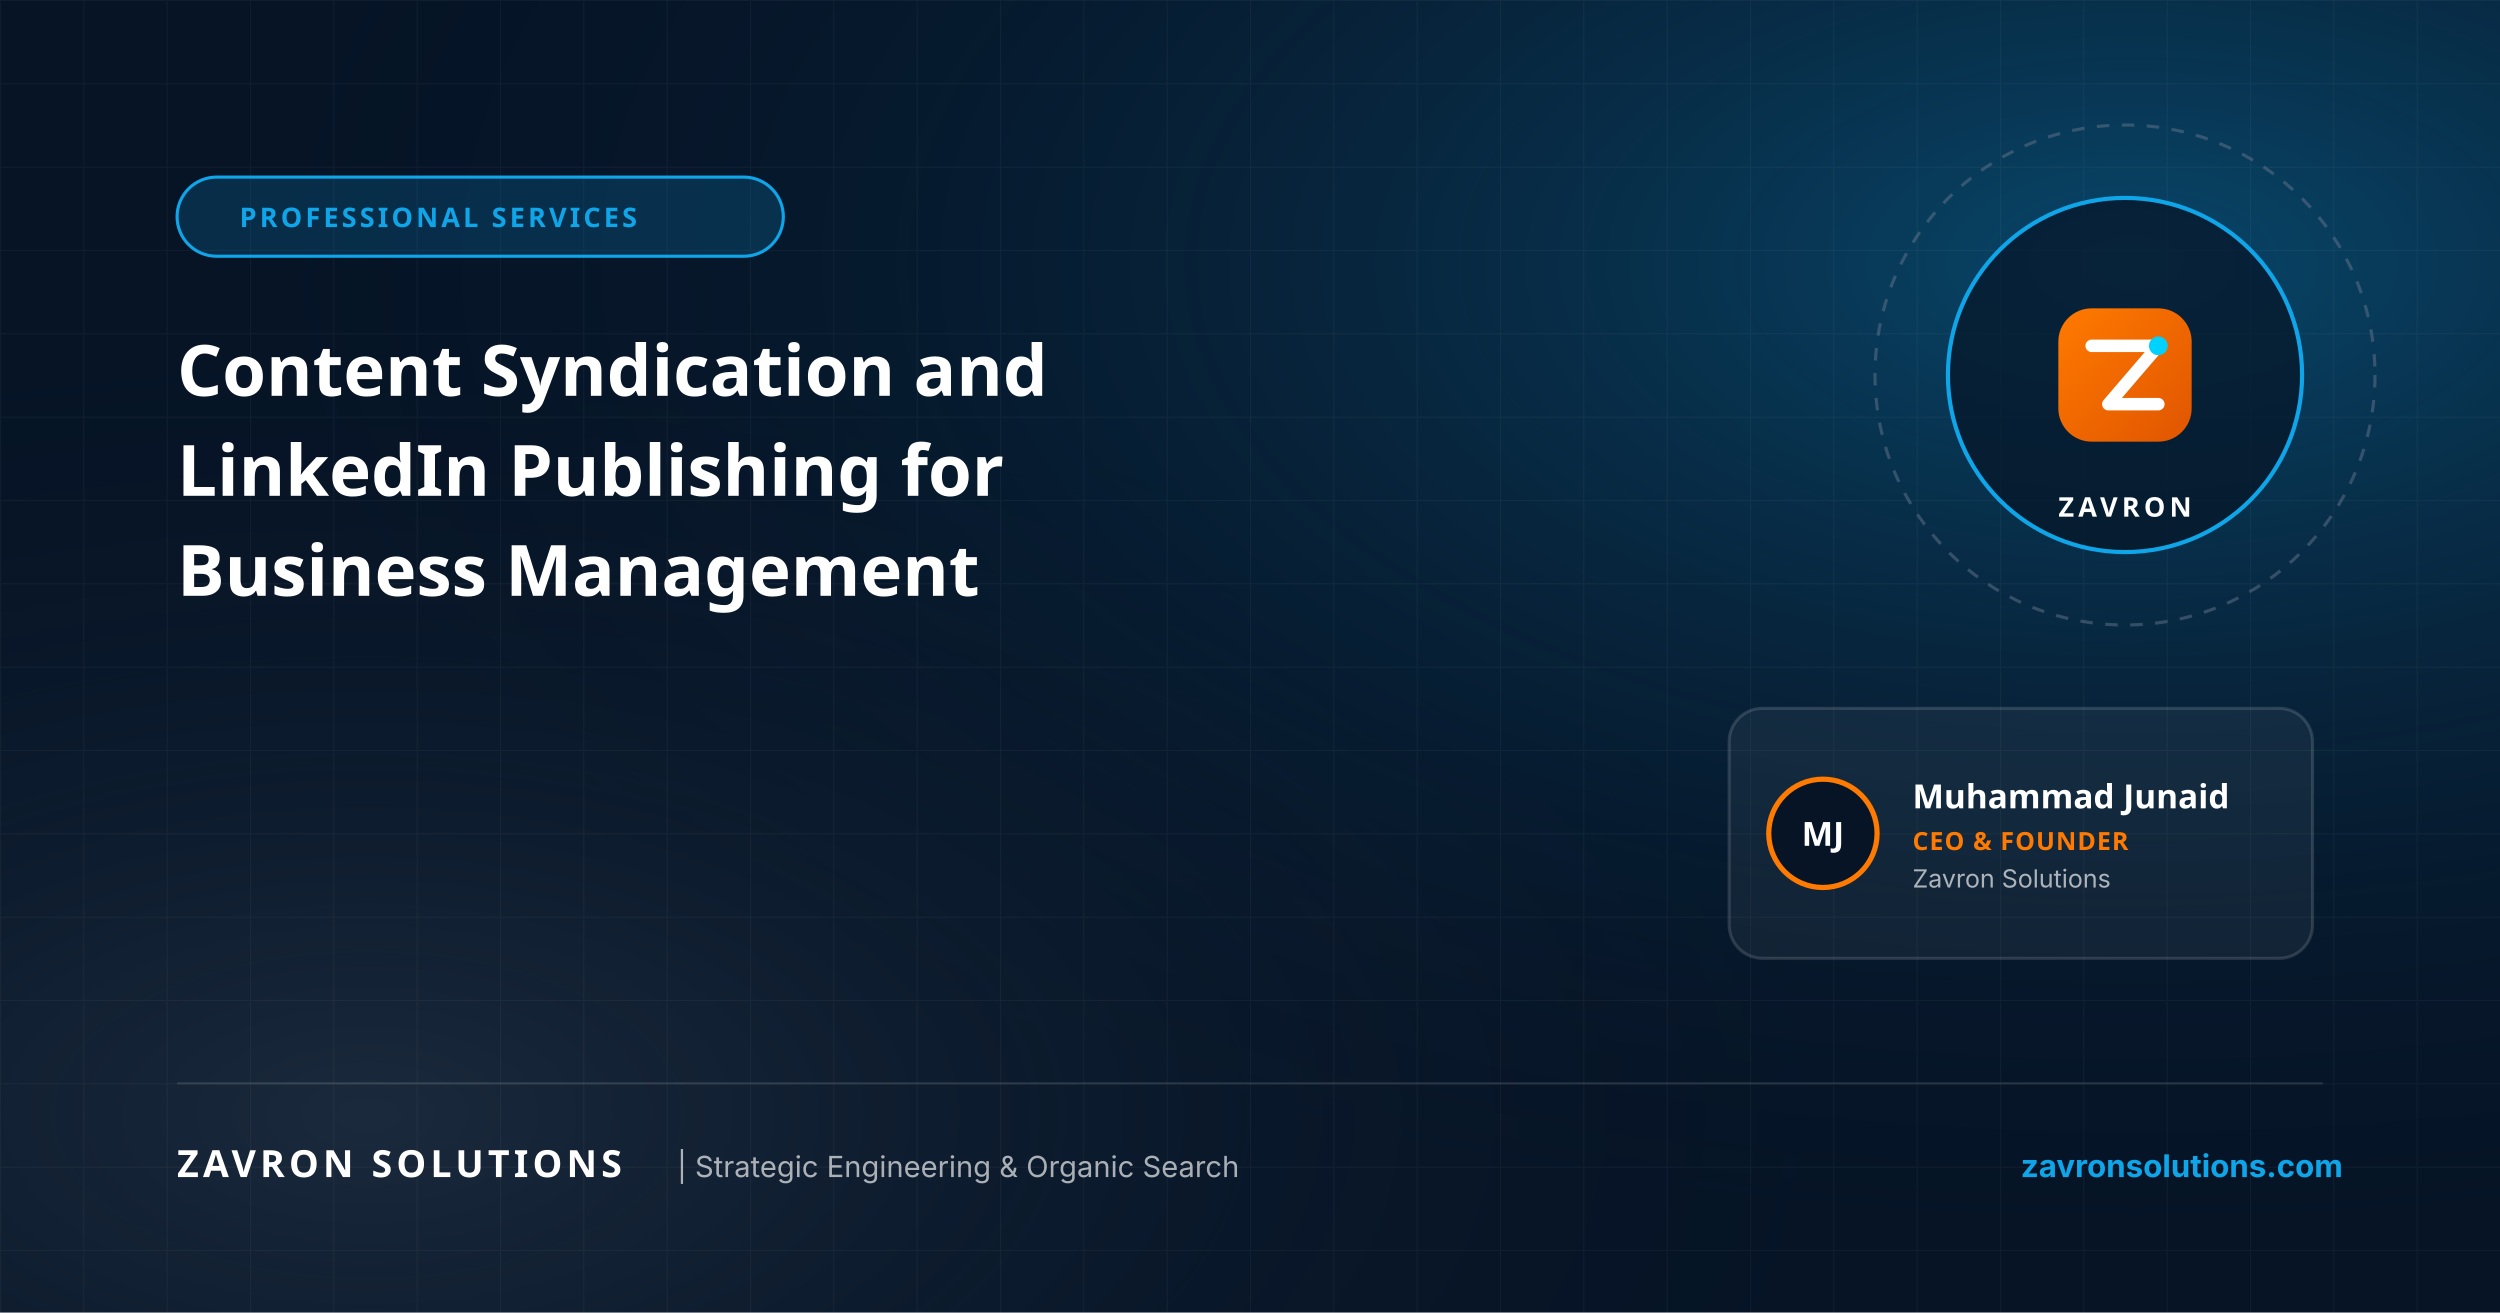
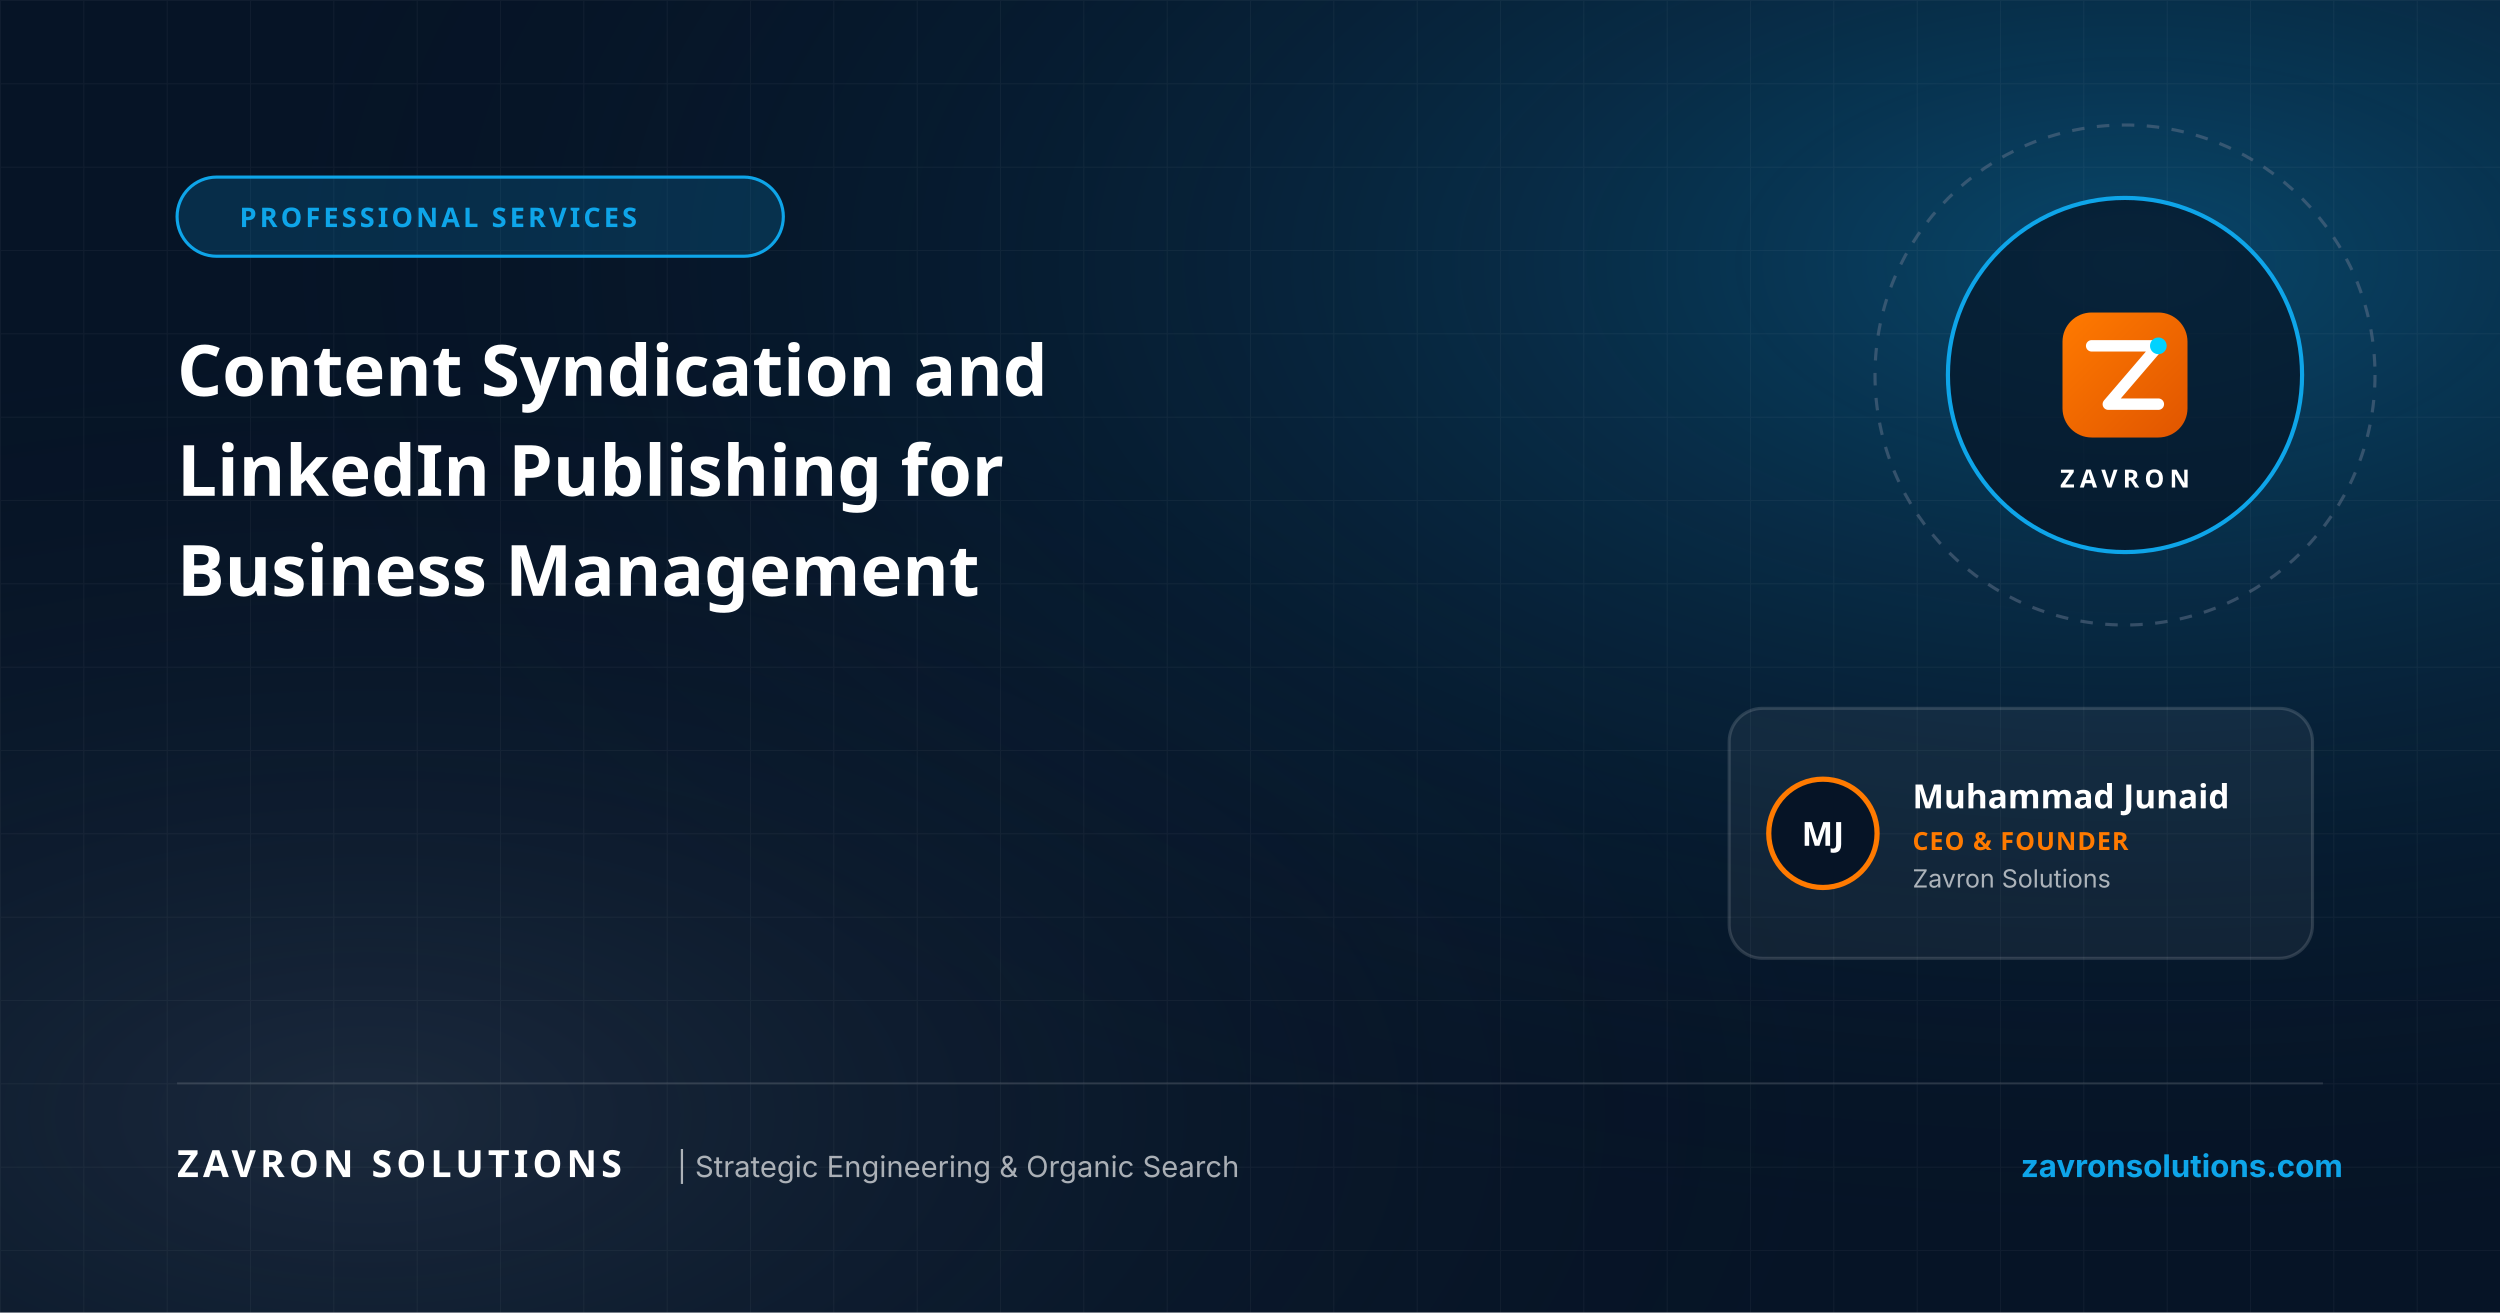
<svg xmlns="http://www.w3.org/2000/svg" width="1200" height="630" viewBox="0 0 1200 630" fill="none">
  <rect width="1200" height="630" fill="#061426" />
  <defs>
    <radialGradient id="grad1" cx="0.85" cy="0.2" r="0.75">
      <stop offset="0%" stop-color="#0ea5e9" stop-opacity="0.35" />
      <stop offset="100%" stop-color="#061426" stop-opacity="0" />
    </radialGradient>
    <radialGradient id="grad2" cx="0.15" cy="0.85" r="0.6">
      <stop offset="0%" stop-color="#64748b" stop-opacity="0.22" />
      <stop offset="100%" stop-color="#061426" stop-opacity="0" />
    </radialGradient>
    <linearGradient id="logoGrad" x1="0" y1="0" x2="1" y2="1">
      <stop offset="0%" stop-color="#FF7A00" />
      <stop offset="100%" stop-color="#E05500" />
    </linearGradient>
    <pattern id="grid" width="40" height="40" patternUnits="userSpaceOnUse">
      <path d="M 40 0 L 0 0 0 40" fill="none" stroke="rgba(255,255,255,0.04)" stroke-width="1" />
    </pattern>
  </defs>
  <rect width="1200" height="630" fill="url(#grad1)" />
  <rect width="1200" height="630" fill="url(#grad2)" />
  <rect width="1200" height="630" fill="url(#grid)" />
  <rect x="85" y="85" width="291" height="38" rx="19" fill="#0ea5e9" fill-opacity="0.18" stroke="#0ea5e9" stroke-width="1.5" />
  <text x="115" y="109" fill="#0ea5e9" font-family="Plus Jakarta Sans, sans-serif" font-size="13" font-weight="700" letter-spacing="1.5">PROFESSIONAL SERVICES</text>
  <text x="85" y="190" fill="#FFFFFF" font-family="Plus Jakarta Sans, sans-serif" font-size="34" font-weight="800">Content Syndication and</text>
  <text x="85" y="238" fill="#FFFFFF" font-family="Plus Jakarta Sans, sans-serif" font-size="34" font-weight="800">LinkedIn Publishing for</text>
  <text x="85" y="286" fill="#FFFFFF" font-family="Plus Jakarta Sans, sans-serif" font-size="34" font-weight="800">Business Management</text>
  <circle cx="1020" cy="180" r="85" stroke="#0ea5e9" stroke-width="2" fill="rgba(6, 20, 38, 0.7)" />
  <circle cx="1020" cy="180" r="120" stroke="#64748b" stroke-width="1.5" stroke-dasharray="6 6" fill="none" opacity="0.5" />
-   <g transform="translate(988, 148)">
-     <rect width="64" height="64" rx="16" fill="url(#logoGrad)" />
-     <path d="M16 18 H48 L24 46 H48" stroke="#FFFFFF" stroke-width="6" stroke-linecap="round" stroke-linejoin="round" />
-     <circle cx="48" cy="18" r="4.5" fill="#00D2FF" />
+   <g transform="translate(990, 150)">
+     <rect width="60" height="60" rx="14" fill="url(#logoGrad)" />
+     <path d="M14 16 H46 L22 44 H46" stroke="#FFFFFF" stroke-width="5.5" stroke-linecap="round" stroke-linejoin="round" />
+     <circle cx="46" cy="16" r="4" fill="#00D2FF" />
  </g>
-   <text x="1020" y="248" fill="#FFFFFF" font-family="Plus Jakarta Sans, sans-serif" font-size="13" font-weight="800" letter-spacing="2" text-anchor="middle">ZAVRON</text>
+   <text x="1020" y="234" fill="#FFFFFF" font-family="Plus Jakarta Sans, sans-serif" font-size="12" font-weight="800" letter-spacing="2.5" text-anchor="middle">ZAVRON</text>
  <rect x="830" y="340" width="280" height="120" rx="16" fill="rgba(255,255,255,0.05)" stroke="rgba(255,255,255,0.14)" stroke-width="1.5" />
  <circle cx="875" cy="400" r="26" fill="#061426" stroke="#FF7A00" stroke-width="2.5" />
  <text x="875" y="406" fill="#FFFFFF" font-family="Plus Jakarta Sans, sans-serif" font-size="16" font-weight="800" text-anchor="middle">MJ</text>
  <text x="918" y="388" fill="#FFFFFF" font-family="Plus Jakarta Sans, sans-serif" font-size="16" font-weight="700">Muhammad Junaid</text>
  <text x="918" y="408" fill="#FF7A00" font-family="Plus Jakarta Sans, sans-serif" font-size="12" font-weight="700" letter-spacing="0.5">CEO &amp; FOUNDER</text>
  <text x="918" y="426" fill="rgba(255,255,255,0.65)" font-family="Inter, sans-serif" font-size="12">Zavron Solutions</text>
  <line x1="85" y1="520" x2="1115" y2="520" stroke="rgba(255,255,255,0.12)" stroke-width="1" />
  <text x="85" y="565" fill="#FFFFFF" font-family="Plus Jakarta Sans, sans-serif" font-size="18" font-weight="800" letter-spacing="2">ZAVRON SOLUTIONS</text>
  <text x="325" y="565" fill="rgba(255,255,255,0.65)" font-family="Inter, sans-serif" font-size="14">|   Strategic Engineering &amp; Organic Search</text>
  <text x="970" y="565" fill="#0ea5e9" font-family="Inter, sans-serif" font-size="15" font-weight="700">zavronsolutions.com</text>
</svg>
